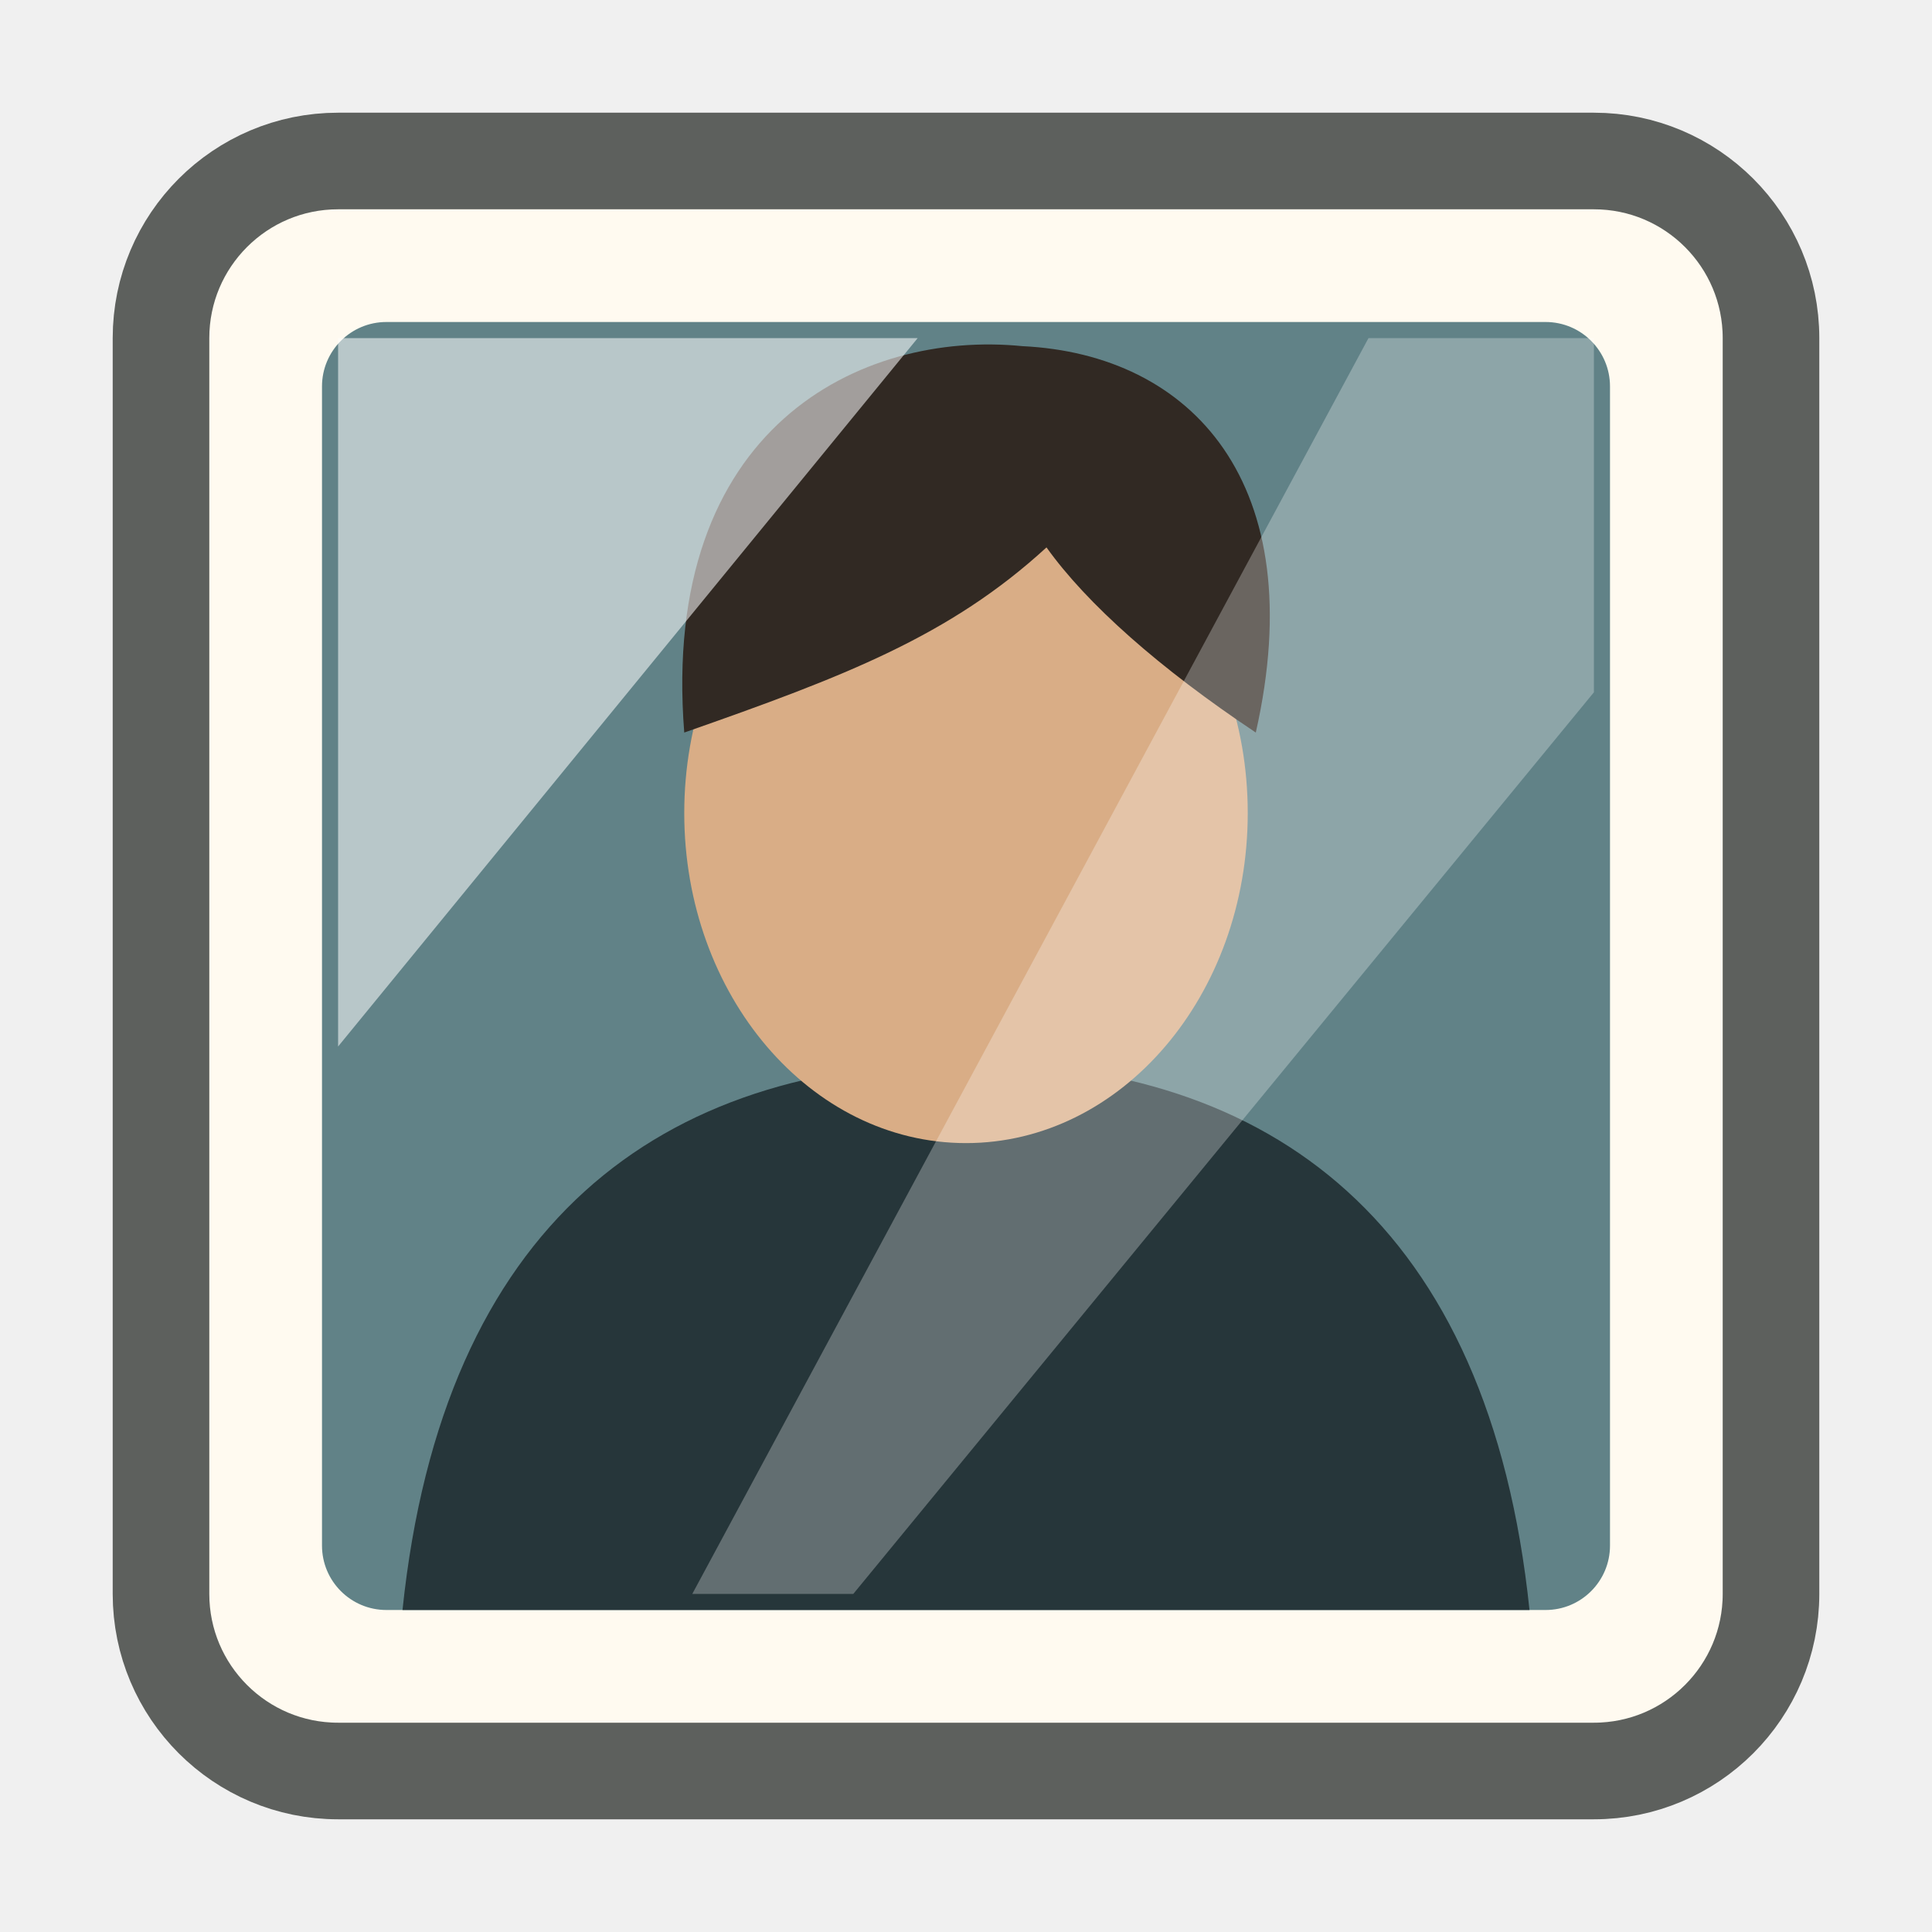
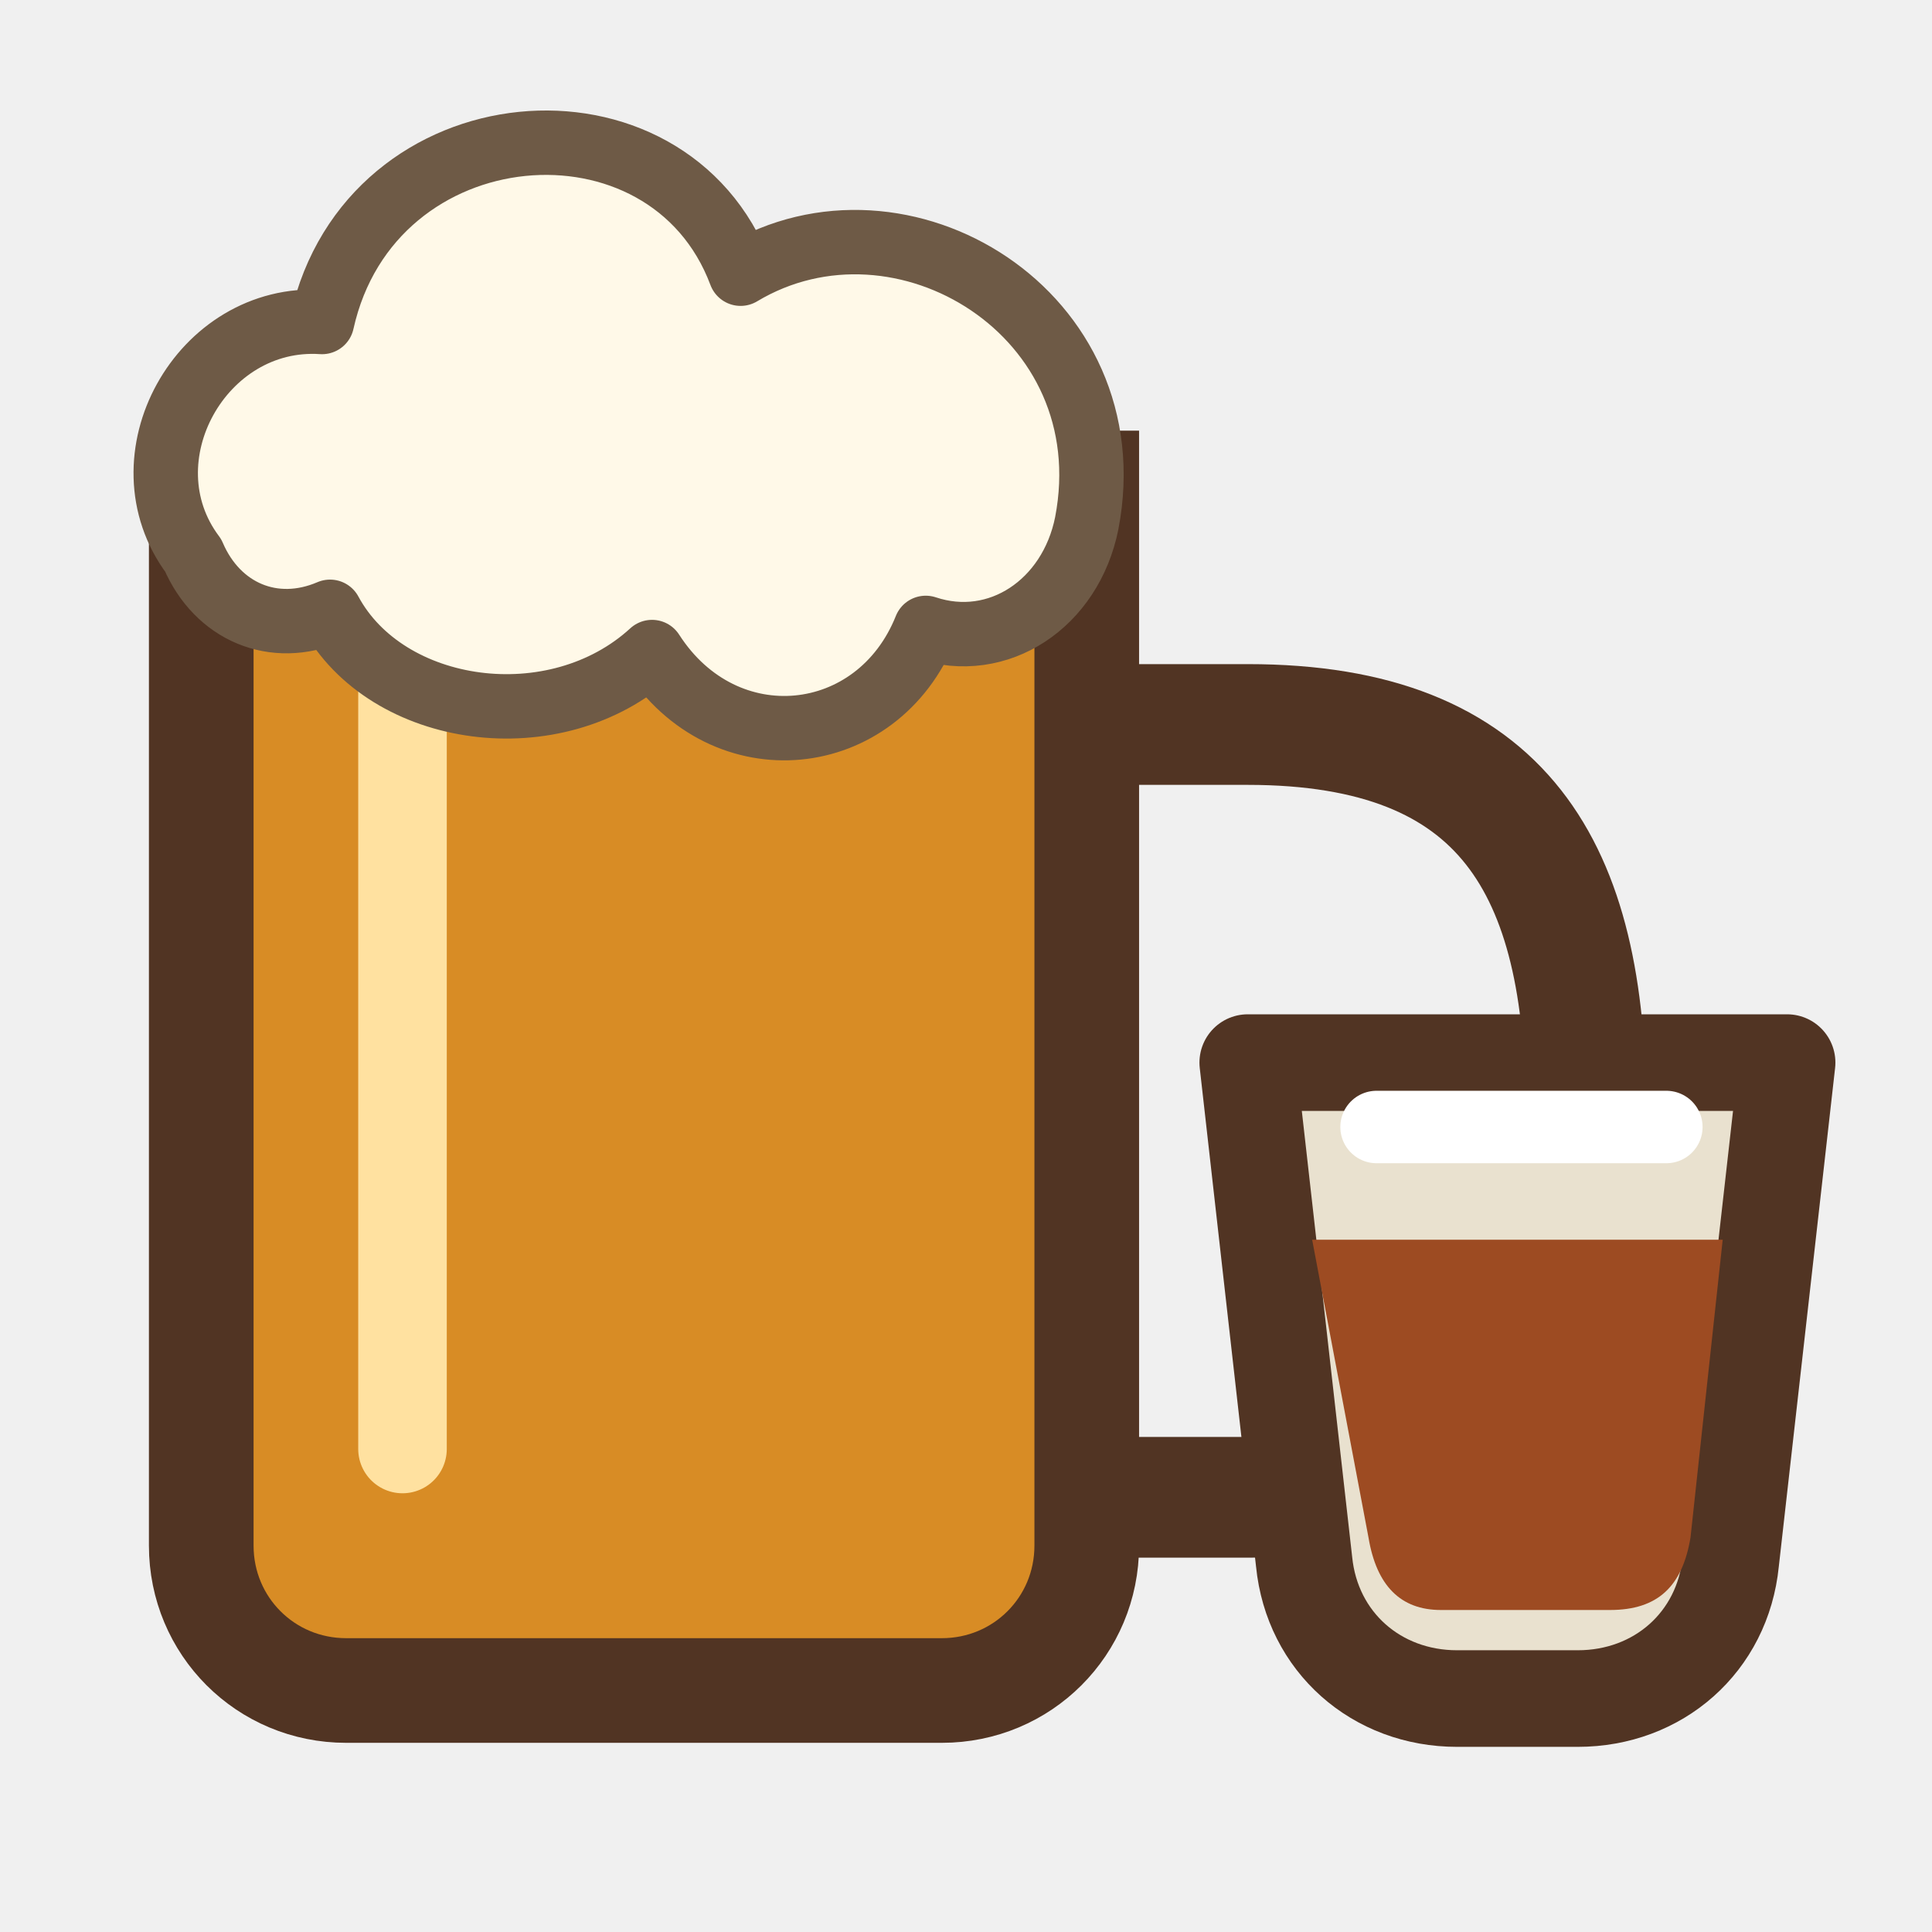
<svg xmlns="http://www.w3.org/2000/svg" width="24" height="24" viewBox="0 0 24 24">
-   <rect x="2" y="2" width="20" height="20" rx="2.2" fill="#fffaf0" stroke="#5d605d" stroke-width="1.2" />
-   <rect x="4" y="4" width="16" height="16" rx=".8" fill="#618287" />
-   <path fill="#26363a" d="M5 20c.5-4.8 3.2-6.8 7-6.8s6.5 2 7 6.8Z" />
-   <ellipse cx="12" cy="10.1" rx="3.5" ry="4.1" fill="#d9ad86" />
-   <path fill="#312923" d="M8.5 9.1c-.3-3.8 2.2-5 4.2-4.8 2.1.1 3.6 1.7 2.9 4.8-1.2-.8-2.1-1.6-2.6-2.3-1.2 1.1-2.5 1.6-4.5 2.3Z" />
-   <path d="M4.2 4.2h7.2L4.2 13Z" fill="#fff" opacity=".55" />
-   <path d="m17 4.2 2.8 0v4.4l-9.2 11.2h-2Z" fill="#fff" opacity=".28" />
+   <path d="M2.5 6h11v13.2c0 1-.8 1.8-1.8 1.8H4.3c-1 0-1.8-.8-1.8-1.8Z" fill="#d88c25" stroke="#513423" stroke-width="1.3" />
+   <path d="M13.5 9h2c3.2 0 4.2 1.8 4.2 4.8s-1 4.8-4.2 4.8h-2" fill="none" stroke="#513423" stroke-width="1.5" />
+   <path d="M5 8v10" fill="none" stroke="#ffe1a0" stroke-linecap="round" stroke-width="1.1" />
+   <path d="M2.4 6.9c-.9-1.2.1-3 1.6-2.9.6-2.7 4.3-3 5.2-.6 2-1.2 4.8.5 4.3 3.1-.2 1-1.1 1.6-2 1.3-.6 1.5-2.5 1.7-3.4.3-1.2 1.1-3.3.8-4-.5-.7.3-1.4 0-1.7-.7Z" fill="#fff9e8" stroke="#6e5a46" stroke-linejoin="round" stroke-width=".8" />
+   <path d="M15.5 13.2h6.7l-.7 6.2c-.1 1-.9 1.7-1.9 1.7h-1.5c-1 0-1.8-.7-1.9-1.7Z" fill="#e9e1cf" stroke="#513423" stroke-linejoin="round" stroke-width="1.2" />
+   <path d="M16.3 15.4h5.1l-.4 3.7c-.1.6-.4.9-1 .9h-2.1c-.5 0-.8-.3-.9-.9Z" fill="#9d4b22" />
+   <path d="M17.1 14h3.6" fill="none" stroke="#fff" stroke-linecap="round" stroke-width=".9" />
</svg>
